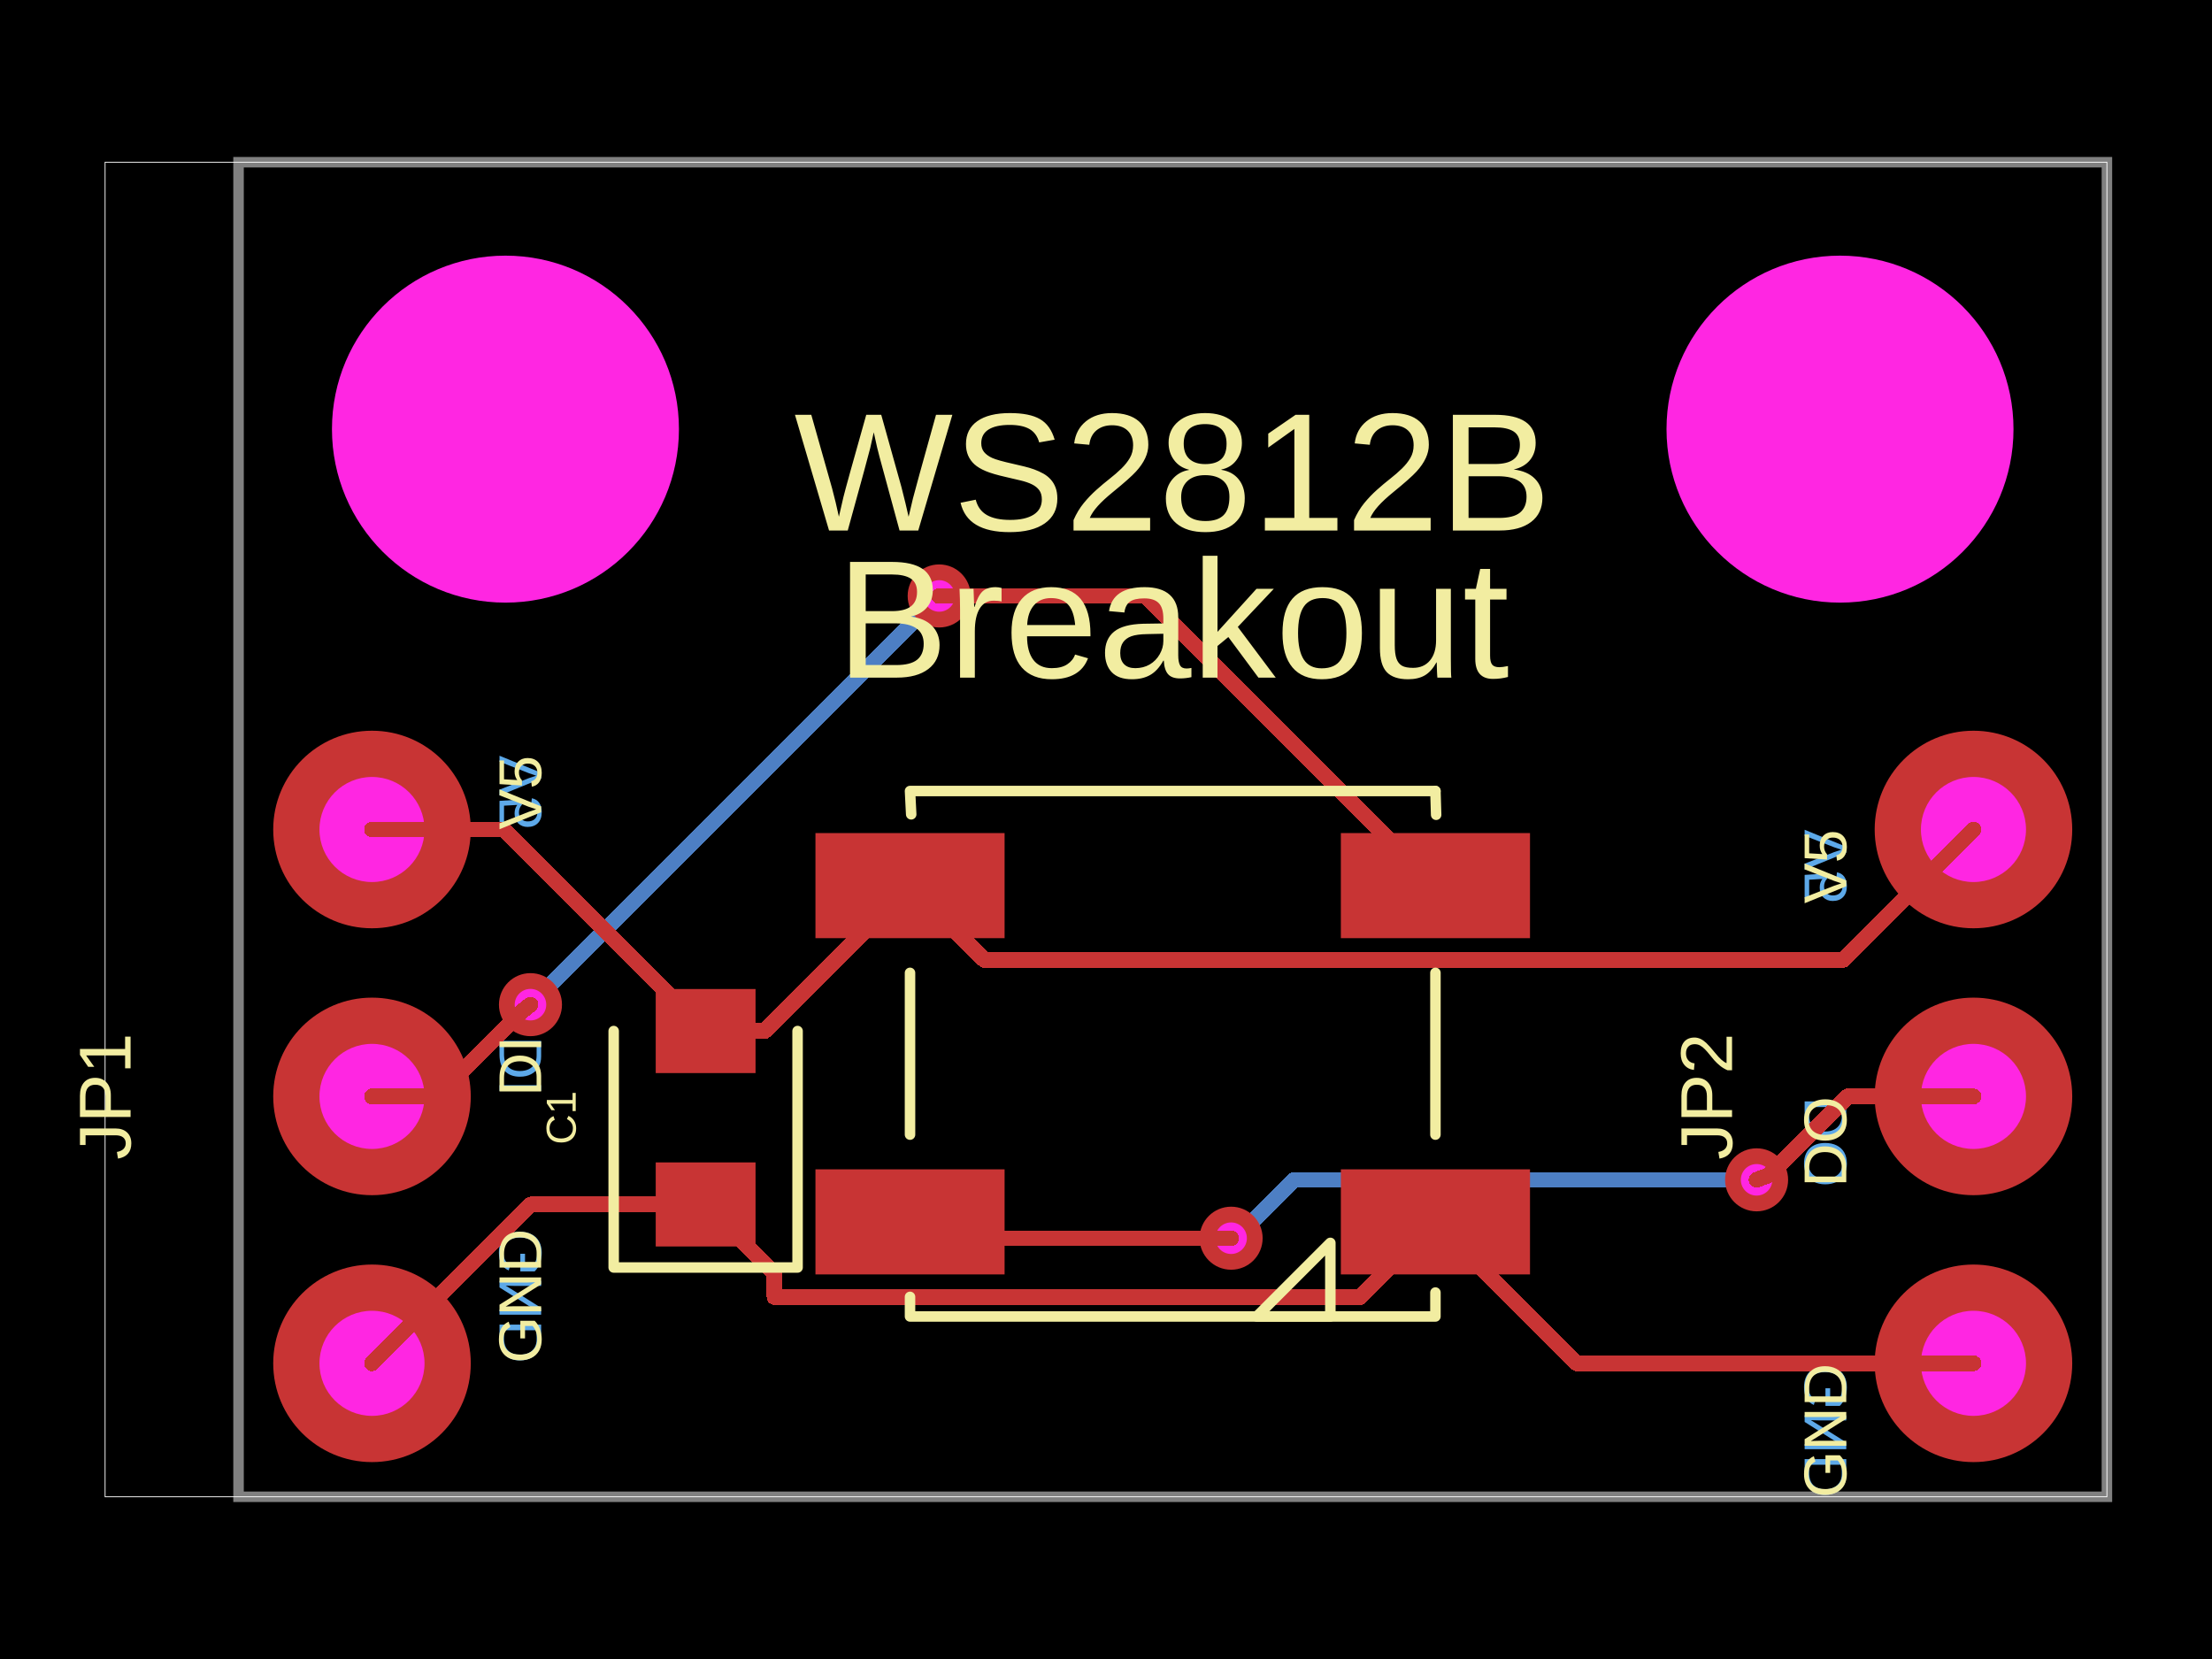
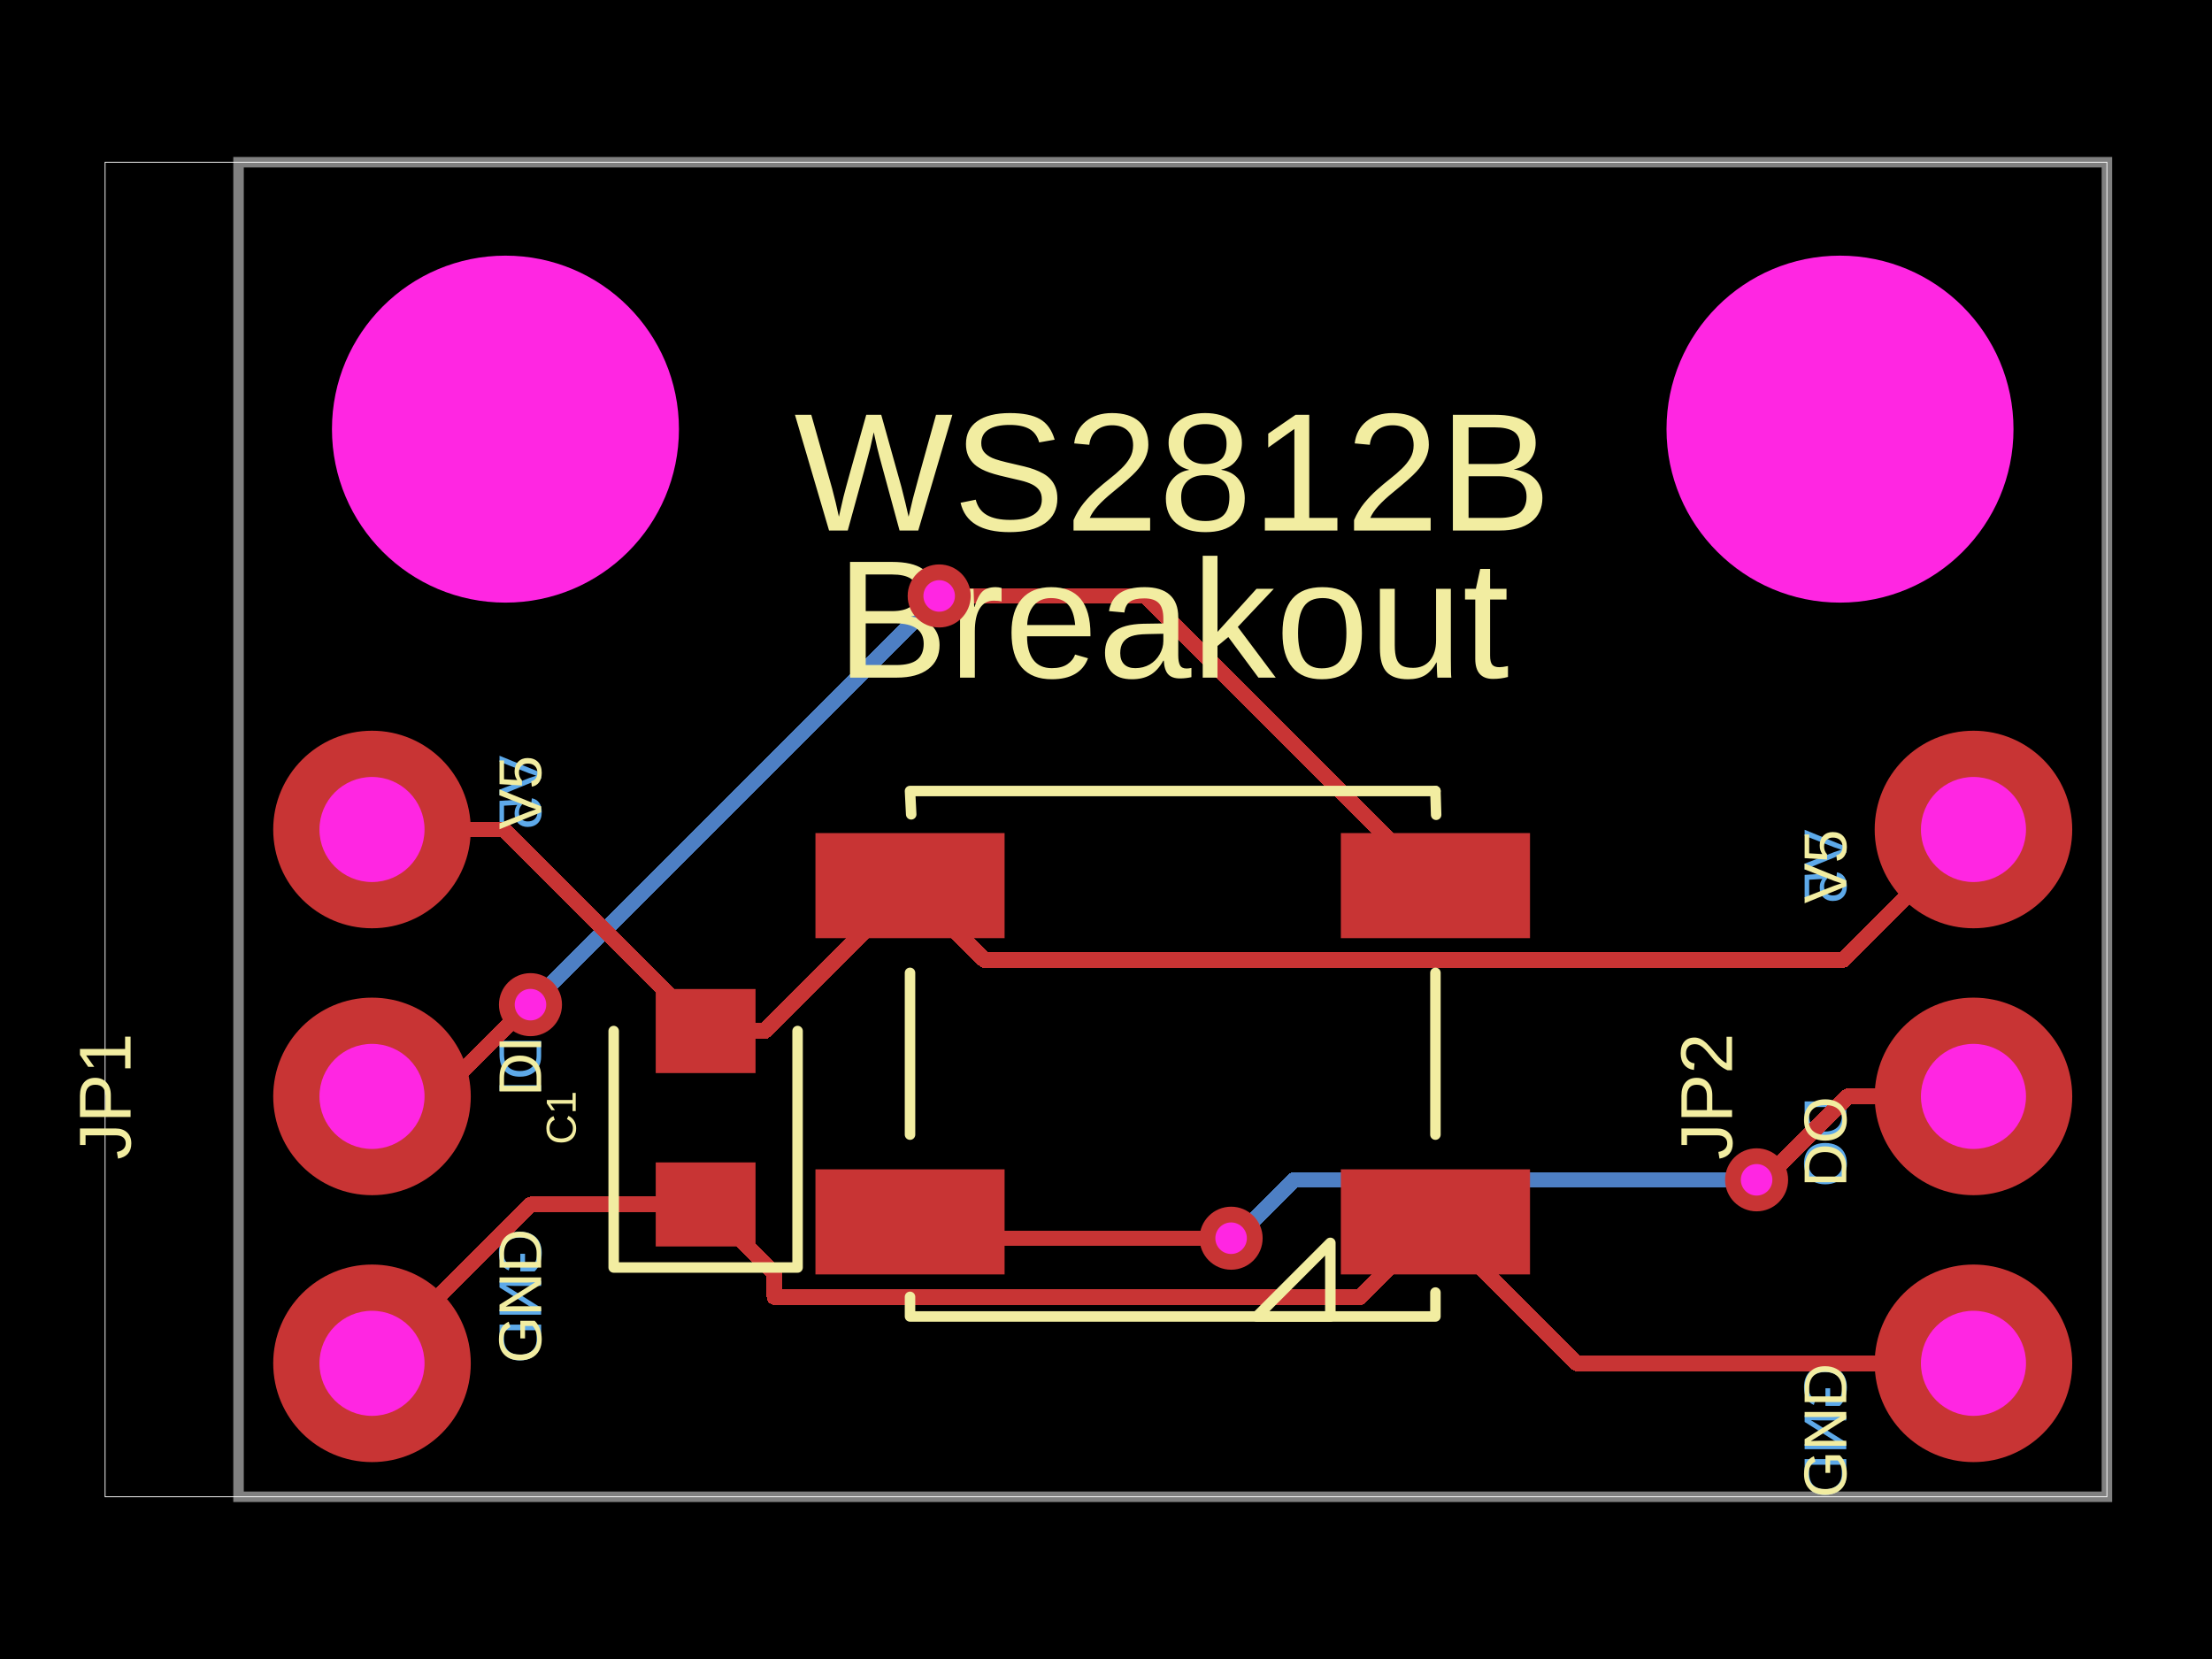
- <svg xmlns="http://www.w3.org/2000/svg" width="800" height="600" data-software-used-string="@tscircuit/core@0.0.783">
+ <svg xmlns="http://www.w3.org/2000/svg" width="800" height="600" data-software-used-string="@tscircuit/core@0.0.862">
  <style />
  <rect class="boundary" x="0" y="0" fill="#000" width="800" height="600" data-type="pcb_background" data-pcb-layer="global" />
  <rect class="pcb-boundary" fill="none" stroke="#fff" stroke-width="0.3" x="38.005" y="58.67" width="723.99" height="482.66" data-type="pcb_boundary" data-pcb-layer="global" />
  <path class="pcb-trace" stroke="rgb(77, 127, 196)" fill="none" d="M 191.853 363.349 L 191.853 363.349" stroke-width="5.701" stroke-linecap="round" stroke-linejoin="round" shape-rendering="crispEdges" data-type="pcb_trace" data-pcb-layer="bottom" />
  <path class="pcb-trace" stroke="rgb(77, 127, 196)" fill="none" d="M 191.853 363.349 L 191.853 363.273" stroke-width="5.701" stroke-linecap="round" stroke-linejoin="round" shape-rendering="crispEdges" data-type="pcb_trace" data-pcb-layer="bottom" />
  <path class="pcb-trace" stroke="rgb(77, 127, 196)" fill="none" d="M 191.853 363.273 L 339.362 215.764" stroke-width="5.701" stroke-linecap="round" stroke-linejoin="round" shape-rendering="crispEdges" data-type="pcb_trace" data-pcb-layer="bottom" />
  <path class="pcb-trace" stroke="rgb(77, 127, 196)" fill="none" d="M 339.362 215.764 L 339.667 215.534" stroke-width="5.701" stroke-linecap="round" stroke-linejoin="round" shape-rendering="crispEdges" data-type="pcb_trace" data-pcb-layer="bottom" />
  <path class="pcb-trace" stroke="rgb(77, 127, 196)" fill="none" d="M 339.667 215.534 L 339.667 215.534" stroke-width="5.701" stroke-linecap="round" stroke-linejoin="round" shape-rendering="crispEdges" data-type="pcb_trace" data-pcb-layer="bottom" />
  <path class="pcb-trace" stroke="rgb(77, 127, 196)" fill="none" d="M 635.297 426.698 L 635.297 426.698" stroke-width="5.701" stroke-linecap="round" stroke-linejoin="round" shape-rendering="crispEdges" data-type="pcb_trace" data-pcb-layer="bottom" />
  <path class="pcb-trace" stroke="rgb(77, 127, 196)" fill="none" d="M 635.297 426.698 L 468.113 426.698" stroke-width="5.701" stroke-linecap="round" stroke-linejoin="round" shape-rendering="crispEdges" data-type="pcb_trace" data-pcb-layer="bottom" />
  <path class="pcb-trace" stroke="rgb(77, 127, 196)" fill="none" d="M 468.113 426.698 L 451.985 442.827" stroke-width="5.701" stroke-linecap="round" stroke-linejoin="round" shape-rendering="crispEdges" data-type="pcb_trace" data-pcb-layer="bottom" />
  <path class="pcb-trace" stroke="rgb(77, 127, 196)" fill="none" d="M 451.985 442.827 L 445.249 447.815" stroke-width="5.701" stroke-linecap="round" stroke-linejoin="round" shape-rendering="crispEdges" data-type="pcb_trace" data-pcb-layer="bottom" />
  <path class="pcb-trace" stroke="rgb(77, 127, 196)" fill="none" d="M 445.249 447.815 L 445.249 447.815" stroke-width="5.701" stroke-linecap="round" stroke-linejoin="round" shape-rendering="crispEdges" data-type="pcb_trace" data-pcb-layer="bottom" />
  <text x="0" y="0" dx="0" dy="0" fill="#5da9e9" font-family="Arial, sans-serif" font-size="21.891" text-anchor="end" dominant-baseline="central" transform="matrix(-6.123233995736766e-17,1,1,6.123233995736766e-17,188.1235,493.0641)" class="pcb-silkscreen-text pcb-silkscreen-bottom" data-pcb-silkscreen-text-id="pcb_component_2" stroke="none" data-type="pcb_silkscreen_text" data-pcb-layer="bottom">GND</text>
  <text x="0" y="0" dx="0" dy="0" fill="#5da9e9" font-family="Arial, sans-serif" font-size="21.891" text-anchor="end" dominant-baseline="central" transform="matrix(-6.123233995736766e-17,1,1,6.123233995736766e-17,188.1235,396.5321)" class="pcb-silkscreen-text pcb-silkscreen-bottom" data-pcb-silkscreen-text-id="pcb_component_2" stroke="none" data-type="pcb_silkscreen_text" data-pcb-layer="bottom">DI</text>
  <text x="0" y="0" dx="0" dy="0" fill="#5da9e9" font-family="Arial, sans-serif" font-size="21.891" text-anchor="end" dominant-baseline="central" transform="matrix(-6.123233995736766e-17,1,1,6.123233995736766e-17,188.1235,300)" class="pcb-silkscreen-text pcb-silkscreen-bottom" data-pcb-silkscreen-text-id="pcb_component_2" stroke="none" data-type="pcb_silkscreen_text" data-pcb-layer="bottom">V5</text>
  <text x="0" y="0" dx="0" dy="0" fill="#5da9e9" font-family="Arial, sans-serif" font-size="21.891" text-anchor="start" dominant-baseline="central" transform="matrix(-6.123233995736766e-17,1,1,6.123233995736766e-17,660.1425,493.0641)" class="pcb-silkscreen-text pcb-silkscreen-bottom" data-pcb-silkscreen-text-id="pcb_component_3" stroke="none" data-type="pcb_silkscreen_text" data-pcb-layer="bottom">GND</text>
  <text x="0" y="0" dx="0" dy="0" fill="#5da9e9" font-family="Arial, sans-serif" font-size="21.891" text-anchor="start" dominant-baseline="central" transform="matrix(-6.123233995736766e-17,1,1,6.123233995736766e-17,660.1425,396.5321)" class="pcb-silkscreen-text pcb-silkscreen-bottom" data-pcb-silkscreen-text-id="pcb_component_3" stroke="none" data-type="pcb_silkscreen_text" data-pcb-layer="bottom">DO</text>
  <text x="0" y="0" dx="0" dy="0" fill="#5da9e9" font-family="Arial, sans-serif" font-size="21.891" text-anchor="start" dominant-baseline="central" transform="matrix(-6.123233995736766e-17,1,1,6.123233995736766e-17,660.1425,300)" class="pcb-silkscreen-text pcb-silkscreen-bottom" data-pcb-silkscreen-text-id="pcb_component_3" stroke="none" data-type="pcb_silkscreen_text" data-pcb-layer="bottom">V5</text>
  <path class="pcb-board" d="M 86.271 541.33 L 761.995 541.33 L 761.995 58.67 L 86.271 58.67 Z" fill="none" stroke="rgba(255, 255, 255, 0.5)" stroke-width="3.8" data-type="pcb_board" data-pcb-layer="board" />
-   <g data-type="pcb_plated_hole" data-pcb-layer="through">
-     <circle class="pcb-hole-outer" fill="rgb(200, 52, 52)" cx="134.537" cy="493.064" r="35.724" data-type="pcb_plated_hole" data-pcb-layer="top" />
-     <circle class="pcb-hole-inner" fill="#FF26E2" cx="134.537" cy="493.064" r="19.002" data-type="pcb_plated_hole_drill" data-pcb-layer="drill" />
-   </g>
-   <g data-type="pcb_plated_hole" data-pcb-layer="through">
-     <circle class="pcb-hole-outer" fill="rgb(200, 52, 52)" cx="134.537" cy="396.532" r="35.724" data-type="pcb_plated_hole" data-pcb-layer="top" />
-     <circle class="pcb-hole-inner" fill="#FF26E2" cx="134.537" cy="396.532" r="19.002" data-type="pcb_plated_hole_drill" data-pcb-layer="drill" />
-   </g>
-   <g data-type="pcb_plated_hole" data-pcb-layer="through">
-     <circle class="pcb-hole-outer" fill="rgb(200, 52, 52)" cx="134.537" cy="300" r="35.724" data-type="pcb_plated_hole" data-pcb-layer="top" />
-     <circle class="pcb-hole-inner" fill="#FF26E2" cx="134.537" cy="300" r="19.002" data-type="pcb_plated_hole_drill" data-pcb-layer="drill" />
-   </g>
-   <g data-type="pcb_plated_hole" data-pcb-layer="through">
-     <circle class="pcb-hole-outer" fill="rgb(200, 52, 52)" cx="713.729" cy="493.064" r="35.724" data-type="pcb_plated_hole" data-pcb-layer="top" />
-     <circle class="pcb-hole-inner" fill="#FF26E2" cx="713.729" cy="493.064" r="19.002" data-type="pcb_plated_hole_drill" data-pcb-layer="drill" />
-   </g>
-   <g data-type="pcb_plated_hole" data-pcb-layer="through">
-     <circle class="pcb-hole-outer" fill="rgb(200, 52, 52)" cx="713.729" cy="396.532" r="35.724" data-type="pcb_plated_hole" data-pcb-layer="top" />
-     <circle class="pcb-hole-inner" fill="#FF26E2" cx="713.729" cy="396.532" r="19.002" data-type="pcb_plated_hole_drill" data-pcb-layer="drill" />
-   </g>
-   <g data-type="pcb_plated_hole" data-pcb-layer="through">
-     <circle class="pcb-hole-outer" fill="rgb(200, 52, 52)" cx="713.729" cy="300" r="35.724" data-type="pcb_plated_hole" data-pcb-layer="top" />
-     <circle class="pcb-hole-inner" fill="#FF26E2" cx="713.729" cy="300" r="19.002" data-type="pcb_plated_hole_drill" data-pcb-layer="drill" />
-   </g>
-   <g data-type="pcb_via" data-pcb-layer="through">
-     <circle class="pcb-hole-outer" fill="rgb(200, 52, 52)" cx="191.853" cy="363.349" r="11.401" data-type="pcb_via" data-pcb-layer="top" />
-     <circle class="pcb-hole-inner" fill="#FF26E2" cx="191.853" cy="363.349" r="5.701" data-type="pcb_via" data-pcb-layer="drill" />
-   </g>
-   <g data-type="pcb_via" data-pcb-layer="through">
-     <circle class="pcb-hole-outer" fill="rgb(200, 52, 52)" cx="339.667" cy="215.534" r="11.401" data-type="pcb_via" data-pcb-layer="top" />
-     <circle class="pcb-hole-inner" fill="#FF26E2" cx="339.667" cy="215.534" r="5.701" data-type="pcb_via" data-pcb-layer="drill" />
-   </g>
-   <g data-type="pcb_via" data-pcb-layer="through">
-     <circle class="pcb-hole-outer" fill="rgb(200, 52, 52)" cx="635.297" cy="426.698" r="11.401" data-type="pcb_via" data-pcb-layer="top" />
-     <circle class="pcb-hole-inner" fill="#FF26E2" cx="635.297" cy="426.698" r="5.701" data-type="pcb_via" data-pcb-layer="drill" />
-   </g>
-   <g data-type="pcb_via" data-pcb-layer="through">
-     <circle class="pcb-hole-outer" fill="rgb(200, 52, 52)" cx="445.249" cy="447.815" r="11.401" data-type="pcb_via" data-pcb-layer="top" />
-     <circle class="pcb-hole-inner" fill="#FF26E2" cx="445.249" cy="447.815" r="5.701" data-type="pcb_via" data-pcb-layer="drill" />
-   </g>
  <rect class="pcb-pad" fill="rgb(200, 52, 52)" x="484.94" y="422.905" width="68.408" height="38.005" data-type="pcb_smtpad" data-pcb-layer="top" />
  <rect class="pcb-pad" fill="rgb(200, 52, 52)" x="484.94" y="301.294" width="68.408" height="38.005" data-type="pcb_smtpad" data-pcb-layer="top" />
  <rect class="pcb-pad" fill="rgb(200, 52, 52)" x="294.917" y="301.294" width="68.408" height="38.005" data-type="pcb_smtpad" data-pcb-layer="top" />
  <rect class="pcb-pad" fill="rgb(200, 52, 52)" x="294.917" y="422.905" width="68.408" height="38.005" data-type="pcb_smtpad" data-pcb-layer="top" />
  <rect class="pcb-pad" fill="rgb(200, 52, 52)" x="237.15" y="420.399" width="36.105" height="30.404" data-type="pcb_smtpad" data-pcb-layer="top" />
  <rect class="pcb-pad" fill="rgb(200, 52, 52)" x="237.15" y="357.691" width="36.105" height="30.404" data-type="pcb_smtpad" data-pcb-layer="top" />
  <path class="pcb-trace" stroke="rgb(200, 52, 52)" fill="none" d="M 255.202 435.601 L 192 435.601" stroke-width="5.701" stroke-linecap="round" stroke-linejoin="round" shape-rendering="crispEdges" data-type="pcb_trace" data-pcb-layer="top" />
  <path class="pcb-trace" stroke="rgb(200, 52, 52)" fill="none" d="M 192 435.601 L 134.537 493.064" stroke-width="5.701" stroke-linecap="round" stroke-linejoin="round" shape-rendering="crispEdges" data-type="pcb_trace" data-pcb-layer="top" />
  <path class="pcb-trace" stroke="rgb(200, 52, 52)" fill="none" d="M 713.729 493.064 L 570.301 493.064" stroke-width="5.701" stroke-linecap="round" stroke-linejoin="round" shape-rendering="crispEdges" data-type="pcb_trace" data-pcb-layer="top" />
  <path class="pcb-trace" stroke="rgb(200, 52, 52)" fill="none" d="M 570.301 493.064 L 519.145 441.908" stroke-width="5.701" stroke-linecap="round" stroke-linejoin="round" shape-rendering="crispEdges" data-type="pcb_trace" data-pcb-layer="top" />
  <path class="pcb-trace" stroke="rgb(200, 52, 52)" fill="none" d="M 519.145 441.908 L 491.958 469.094" stroke-width="5.701" stroke-linecap="round" stroke-linejoin="round" shape-rendering="crispEdges" data-type="pcb_trace" data-pcb-layer="top" />
  <path class="pcb-trace" stroke="rgb(200, 52, 52)" fill="none" d="M 491.958 469.094 L 280.126 469.094" stroke-width="5.701" stroke-linecap="round" stroke-linejoin="round" shape-rendering="crispEdges" data-type="pcb_trace" data-pcb-layer="top" />
  <path class="pcb-trace" stroke="rgb(200, 52, 52)" fill="none" d="M 280.126 469.094 L 280.126 460.526" stroke-width="5.701" stroke-linecap="round" stroke-linejoin="round" shape-rendering="crispEdges" data-type="pcb_trace" data-pcb-layer="top" />
  <path class="pcb-trace" stroke="rgb(200, 52, 52)" fill="none" d="M 280.126 460.526 L 255.202 435.601" stroke-width="5.701" stroke-linecap="round" stroke-linejoin="round" shape-rendering="crispEdges" data-type="pcb_trace" data-pcb-layer="top" />
  <path class="pcb-trace" stroke="rgb(200, 52, 52)" fill="none" d="M 255.202 372.893 L 276.525 372.893" stroke-width="5.701" stroke-linecap="round" stroke-linejoin="round" shape-rendering="crispEdges" data-type="pcb_trace" data-pcb-layer="top" />
  <path class="pcb-trace" stroke="rgb(200, 52, 52)" fill="none" d="M 276.525 372.893 L 329.121 320.297" stroke-width="5.701" stroke-linecap="round" stroke-linejoin="round" shape-rendering="crispEdges" data-type="pcb_trace" data-pcb-layer="top" />
  <path class="pcb-trace" stroke="rgb(200, 52, 52)" fill="none" d="M 255.202 372.893 L 182.309 300" stroke-width="5.701" stroke-linecap="round" stroke-linejoin="round" shape-rendering="crispEdges" data-type="pcb_trace" data-pcb-layer="top" />
  <path class="pcb-trace" stroke="rgb(200, 52, 52)" fill="none" d="M 182.309 300 L 134.537 300" stroke-width="5.701" stroke-linecap="round" stroke-linejoin="round" shape-rendering="crispEdges" data-type="pcb_trace" data-pcb-layer="top" />
  <path class="pcb-trace" stroke="rgb(200, 52, 52)" fill="none" d="M 713.729 300 L 666.566 347.163" stroke-width="5.701" stroke-linecap="round" stroke-linejoin="round" shape-rendering="crispEdges" data-type="pcb_trace" data-pcb-layer="top" />
  <path class="pcb-trace" stroke="rgb(200, 52, 52)" fill="none" d="M 666.566 347.163 L 355.988 347.163" stroke-width="5.701" stroke-linecap="round" stroke-linejoin="round" shape-rendering="crispEdges" data-type="pcb_trace" data-pcb-layer="top" />
  <path class="pcb-trace" stroke="rgb(200, 52, 52)" fill="none" d="M 355.988 347.163 L 355.988 347.163" stroke-width="5.701" stroke-linecap="round" stroke-linejoin="round" shape-rendering="crispEdges" data-type="pcb_trace" data-pcb-layer="top" />
  <path class="pcb-trace" stroke="rgb(200, 52, 52)" fill="none" d="M 355.988 347.163 L 329.121 320.297" stroke-width="5.701" stroke-linecap="round" stroke-linejoin="round" shape-rendering="crispEdges" data-type="pcb_trace" data-pcb-layer="top" />
  <path class="pcb-trace" stroke="rgb(200, 52, 52)" fill="none" d="M 134.537 396.532 L 157.966 396.532" stroke-width="5.701" stroke-linecap="round" stroke-linejoin="round" shape-rendering="crispEdges" data-type="pcb_trace" data-pcb-layer="top" />
  <path class="pcb-trace" stroke="rgb(200, 52, 52)" fill="none" d="M 157.966 396.532 L 188.425 366.073" stroke-width="5.701" stroke-linecap="round" stroke-linejoin="round" shape-rendering="crispEdges" data-type="pcb_trace" data-pcb-layer="top" />
  <path class="pcb-trace" stroke="rgb(200, 52, 52)" fill="none" d="M 188.425 366.073 L 191.853 363.349" stroke-width="5.701" stroke-linecap="round" stroke-linejoin="round" shape-rendering="crispEdges" data-type="pcb_trace" data-pcb-layer="top" />
  <path class="pcb-trace" stroke="rgb(200, 52, 52)" fill="none" d="M 191.853 363.349 L 191.853 363.349" stroke-width="5.701" stroke-linecap="round" stroke-linejoin="round" shape-rendering="crispEdges" data-type="pcb_trace" data-pcb-layer="top" />
  <path class="pcb-trace" stroke="rgb(200, 52, 52)" fill="none" d="M 339.667 215.534 L 339.667 215.534" stroke-width="5.701" stroke-linecap="round" stroke-linejoin="round" shape-rendering="crispEdges" data-type="pcb_trace" data-pcb-layer="top" />
  <path class="pcb-trace" stroke="rgb(200, 52, 52)" fill="none" d="M 339.667 215.534 L 414.383 215.534" stroke-width="5.701" stroke-linecap="round" stroke-linejoin="round" shape-rendering="crispEdges" data-type="pcb_trace" data-pcb-layer="top" />
  <path class="pcb-trace" stroke="rgb(200, 52, 52)" fill="none" d="M 414.383 215.534 L 519.145 320.297" stroke-width="5.701" stroke-linecap="round" stroke-linejoin="round" shape-rendering="crispEdges" data-type="pcb_trace" data-pcb-layer="top" />
  <path class="pcb-trace" stroke="rgb(200, 52, 52)" fill="none" d="M 713.729 396.532 L 668.253 396.532" stroke-width="5.701" stroke-linecap="round" stroke-linejoin="round" shape-rendering="crispEdges" data-type="pcb_trace" data-pcb-layer="top" />
  <path class="pcb-trace" stroke="rgb(200, 52, 52)" fill="none" d="M 668.253 396.532 L 639.761 425.024" stroke-width="5.701" stroke-linecap="round" stroke-linejoin="round" shape-rendering="crispEdges" data-type="pcb_trace" data-pcb-layer="top" />
  <path class="pcb-trace" stroke="rgb(200, 52, 52)" fill="none" d="M 639.761 425.024 L 635.297 426.698" stroke-width="5.701" stroke-linecap="round" stroke-linejoin="round" shape-rendering="crispEdges" data-type="pcb_trace" data-pcb-layer="top" />
  <path class="pcb-trace" stroke="rgb(200, 52, 52)" fill="none" d="M 635.297 426.698 L 635.297 426.698" stroke-width="5.701" stroke-linecap="round" stroke-linejoin="round" shape-rendering="crispEdges" data-type="pcb_trace" data-pcb-layer="top" />
  <path class="pcb-trace" stroke="rgb(200, 52, 52)" fill="none" d="M 445.249 447.815 L 445.249 447.815" stroke-width="5.701" stroke-linecap="round" stroke-linejoin="round" shape-rendering="crispEdges" data-type="pcb_trace" data-pcb-layer="top" />
  <path class="pcb-trace" stroke="rgb(200, 52, 52)" fill="none" d="M 445.249 447.815 L 335.028 447.815" stroke-width="5.701" stroke-linecap="round" stroke-linejoin="round" shape-rendering="crispEdges" data-type="pcb_trace" data-pcb-layer="top" />
  <path class="pcb-trace" stroke="rgb(200, 52, 52)" fill="none" d="M 335.028 447.815 L 329.121 441.908" stroke-width="5.701" stroke-linecap="round" stroke-linejoin="round" shape-rendering="crispEdges" data-type="pcb_trace" data-pcb-layer="top" />
  <path class="pcb-silkscreen pcb-silkscreen-top" d="M 519.143 467.465 L 519.143 476.112 L 329.119 476.112 L 329.119 469.033" fill="none" stroke="#f2eda1" stroke-width="3.8" stroke-linecap="round" stroke-linejoin="round" data-pcb-component-id="pcb_component_0" data-pcb-silkscreen-path-id="pcb_silkscreen_path_0" data-type="pcb_silkscreen_path" data-pcb-layer="top" />
  <path class="pcb-silkscreen pcb-silkscreen-top" d="M 519.143 286.089 L 519.401 294.671" fill="none" stroke="#f2eda1" stroke-width="3.8" stroke-linecap="round" stroke-linejoin="round" data-pcb-component-id="pcb_component_0" data-pcb-silkscreen-path-id="pcb_silkscreen_path_1" data-type="pcb_silkscreen_path" data-pcb-layer="top" />
  <path class="pcb-silkscreen pcb-silkscreen-top" d="M 329.546 294.511 L 329.119 286.089 L 519.143 286.089" fill="none" stroke="#f2eda1" stroke-width="3.8" stroke-linecap="round" stroke-linejoin="round" data-pcb-component-id="pcb_component_0" data-pcb-silkscreen-path-id="pcb_silkscreen_path_2" data-type="pcb_silkscreen_path" data-pcb-layer="top" />
  <path class="pcb-silkscreen pcb-silkscreen-top" d="M 519.143 351.851 L 519.143 410.349" fill="none" stroke="#f2eda1" stroke-width="3.8" stroke-linecap="round" stroke-linejoin="round" data-pcb-component-id="pcb_component_0" data-pcb-silkscreen-path-id="pcb_silkscreen_path_3" data-type="pcb_silkscreen_path" data-pcb-layer="top" />
  <path class="pcb-silkscreen pcb-silkscreen-top" d="M 329.119 410.349 L 329.119 351.851" fill="none" stroke="#f2eda1" stroke-width="3.8" stroke-linecap="round" stroke-linejoin="round" data-pcb-component-id="pcb_component_0" data-pcb-silkscreen-path-id="pcb_silkscreen_path_4" data-type="pcb_silkscreen_path" data-pcb-layer="top" />
  <path class="pcb-silkscreen pcb-silkscreen-top" d="M 481.138 449.509 L 481.138 476.112 L 454.535 476.112 L 481.136 449.505" fill="none" stroke="#f2eda1" stroke-width="3.8" stroke-linecap="round" stroke-linejoin="round" data-pcb-component-id="pcb_component_0" data-pcb-silkscreen-path-id="pcb_silkscreen_path_5" data-type="pcb_silkscreen_path" data-pcb-layer="top" />
  <path class="pcb-silkscreen pcb-silkscreen-top" d="M 221.948 372.893 L 221.948 458.404 L 288.456 458.404 L 288.456 372.893" fill="none" stroke="#f2eda1" stroke-width="3.8" stroke-linecap="round" stroke-linejoin="round" data-pcb-component-id="pcb_component_1" data-pcb-silkscreen-path-id="pcb_silkscreen_path_6" data-type="pcb_silkscreen_path" data-pcb-layer="top" />
  <text x="0" y="0" dx="0" dy="0" fill="#f2eda1" font-family="Arial, sans-serif" font-size="15.202" text-anchor="middle" dominant-baseline="central" transform="matrix(6.123233995736766e-17,-1,1,6.123233995736766e-17,202.9454,404.247)" class="pcb-silkscreen-text pcb-silkscreen-top" data-pcb-silkscreen-text-id="pcb_component_1" stroke="none" data-type="pcb_silkscreen_text" data-pcb-layer="top">C1</text>
  <text x="0" y="0" dx="0" dy="0" fill="#f2eda1" font-family="Arial, sans-serif" font-size="21.891" text-anchor="start" dominant-baseline="central" transform="matrix(6.123233995736766e-17,-1,1,6.123233995736766e-17,188.1235,493.0641)" class="pcb-silkscreen-text pcb-silkscreen-top" data-pcb-silkscreen-text-id="pcb_component_2" stroke="none" data-type="pcb_silkscreen_text" data-pcb-layer="top">GND</text>
  <text x="0" y="0" dx="0" dy="0" fill="#f2eda1" font-family="Arial, sans-serif" font-size="21.891" text-anchor="start" dominant-baseline="central" transform="matrix(6.123233995736766e-17,-1,1,6.123233995736766e-17,188.1235,396.5321)" class="pcb-silkscreen-text pcb-silkscreen-top" data-pcb-silkscreen-text-id="pcb_component_2" stroke="none" data-type="pcb_silkscreen_text" data-pcb-layer="top">DI</text>
  <text x="0" y="0" dx="0" dy="0" fill="#f2eda1" font-family="Arial, sans-serif" font-size="21.891" text-anchor="start" dominant-baseline="central" transform="matrix(6.123233995736766e-17,-1,1,6.123233995736766e-17,188.1235,300)" class="pcb-silkscreen-text pcb-silkscreen-top" data-pcb-silkscreen-text-id="pcb_component_2" stroke="none" data-type="pcb_silkscreen_text" data-pcb-layer="top">V5</text>
  <text x="0" y="0" dx="0" dy="0" fill="#f2eda1" font-family="Arial, sans-serif" font-size="26.603" text-anchor="middle" dominant-baseline="central" transform="matrix(6.123233995736766e-17,-1,1,6.123233995736766e-17,38.00475,396.5321)" class="pcb-silkscreen-text pcb-silkscreen-top" data-pcb-silkscreen-text-id="pcb_component_2" stroke="none" data-type="pcb_silkscreen_text" data-pcb-layer="top">JP1</text>
  <text x="0" y="0" dx="0" dy="0" fill="#f2eda1" font-family="Arial, sans-serif" font-size="21.891" text-anchor="end" dominant-baseline="central" transform="matrix(6.123233995736766e-17,-1,1,6.123233995736766e-17,660.1425,493.0641)" class="pcb-silkscreen-text pcb-silkscreen-top" data-pcb-silkscreen-text-id="pcb_component_3" stroke="none" data-type="pcb_silkscreen_text" data-pcb-layer="top">GND</text>
  <text x="0" y="0" dx="0" dy="0" fill="#f2eda1" font-family="Arial, sans-serif" font-size="21.891" text-anchor="end" dominant-baseline="central" transform="matrix(6.123233995736766e-17,-1,1,6.123233995736766e-17,660.1425,396.5321)" class="pcb-silkscreen-text pcb-silkscreen-top" data-pcb-silkscreen-text-id="pcb_component_3" stroke="none" data-type="pcb_silkscreen_text" data-pcb-layer="top">DO</text>
  <text x="0" y="0" dx="0" dy="0" fill="#f2eda1" font-family="Arial, sans-serif" font-size="21.891" text-anchor="end" dominant-baseline="central" transform="matrix(6.123233995736766e-17,-1,1,6.123233995736766e-17,660.1425,300)" class="pcb-silkscreen-text pcb-silkscreen-top" data-pcb-silkscreen-text-id="pcb_component_3" stroke="none" data-type="pcb_silkscreen_text" data-pcb-layer="top">V5</text>
  <text x="0" y="0" dx="0" dy="0" fill="#f2eda1" font-family="Arial, sans-serif" font-size="26.603" text-anchor="middle" dominant-baseline="central" transform="matrix(6.123233995736766e-17,-1,1,6.123233995736766e-17,617.1971,396.5321)" class="pcb-silkscreen-text pcb-silkscreen-top" data-pcb-silkscreen-text-id="pcb_component_3" stroke="none" data-type="pcb_silkscreen_text" data-pcb-layer="top">JP2</text>
  <text x="0" y="0" dx="0" dy="0" fill="#f2eda1" font-family="Arial, sans-serif" font-size="60.808" text-anchor="middle" dominant-baseline="central" transform="matrix(1,0,0,1,424.133,170.7838)" class="pcb-silkscreen-text pcb-silkscreen-top" data-pcb-silkscreen-text-id="null" stroke="none" data-type="pcb_silkscreen_text" data-pcb-layer="top">WS2812B</text>
  <text x="0" y="0" dx="0" dy="0" fill="#f2eda1" font-family="Arial, sans-serif" font-size="60.808" text-anchor="middle" dominant-baseline="central" transform="matrix(1,0,0,1,424.133,223.9905)" class="pcb-silkscreen-text pcb-silkscreen-top" data-pcb-silkscreen-text-id="null" stroke="none" data-type="pcb_silkscreen_text" data-pcb-layer="top">Breakout</text>
+   <g data-type="pcb_plated_hole" data-pcb-layer="through">
+     <circle class="pcb-hole-outer" fill="rgb(200, 52, 52)" cx="134.537" cy="493.064" r="35.724" data-type="pcb_plated_hole" data-pcb-layer="top" />
+     <circle class="pcb-hole-inner" fill="#FF26E2" cx="134.537" cy="493.064" r="19.002" data-type="pcb_plated_hole_drill" data-pcb-layer="drill" />
+   </g>
+   <g data-type="pcb_plated_hole" data-pcb-layer="through">
+     <circle class="pcb-hole-outer" fill="rgb(200, 52, 52)" cx="134.537" cy="396.532" r="35.724" data-type="pcb_plated_hole" data-pcb-layer="top" />
+     <circle class="pcb-hole-inner" fill="#FF26E2" cx="134.537" cy="396.532" r="19.002" data-type="pcb_plated_hole_drill" data-pcb-layer="drill" />
+   </g>
+   <g data-type="pcb_plated_hole" data-pcb-layer="through">
+     <circle class="pcb-hole-outer" fill="rgb(200, 52, 52)" cx="134.537" cy="300" r="35.724" data-type="pcb_plated_hole" data-pcb-layer="top" />
+     <circle class="pcb-hole-inner" fill="#FF26E2" cx="134.537" cy="300" r="19.002" data-type="pcb_plated_hole_drill" data-pcb-layer="drill" />
+   </g>
+   <g data-type="pcb_plated_hole" data-pcb-layer="through">
+     <circle class="pcb-hole-outer" fill="rgb(200, 52, 52)" cx="713.729" cy="493.064" r="35.724" data-type="pcb_plated_hole" data-pcb-layer="top" />
+     <circle class="pcb-hole-inner" fill="#FF26E2" cx="713.729" cy="493.064" r="19.002" data-type="pcb_plated_hole_drill" data-pcb-layer="drill" />
+   </g>
+   <g data-type="pcb_plated_hole" data-pcb-layer="through">
+     <circle class="pcb-hole-outer" fill="rgb(200, 52, 52)" cx="713.729" cy="396.532" r="35.724" data-type="pcb_plated_hole" data-pcb-layer="top" />
+     <circle class="pcb-hole-inner" fill="#FF26E2" cx="713.729" cy="396.532" r="19.002" data-type="pcb_plated_hole_drill" data-pcb-layer="drill" />
+   </g>
+   <g data-type="pcb_plated_hole" data-pcb-layer="through">
+     <circle class="pcb-hole-outer" fill="rgb(200, 52, 52)" cx="713.729" cy="300" r="35.724" data-type="pcb_plated_hole" data-pcb-layer="top" />
+     <circle class="pcb-hole-inner" fill="#FF26E2" cx="713.729" cy="300" r="19.002" data-type="pcb_plated_hole_drill" data-pcb-layer="drill" />
+   </g>
+   <g data-type="pcb_via" data-pcb-layer="through">
+     <circle class="pcb-hole-outer" fill="rgb(200, 52, 52)" cx="191.853" cy="363.349" r="11.401" data-type="pcb_via" data-pcb-layer="top" />
+     <circle class="pcb-hole-inner" fill="#FF26E2" cx="191.853" cy="363.349" r="5.701" data-type="pcb_via" data-pcb-layer="drill" />
+   </g>
+   <g data-type="pcb_via" data-pcb-layer="through">
+     <circle class="pcb-hole-outer" fill="rgb(200, 52, 52)" cx="339.667" cy="215.534" r="11.401" data-type="pcb_via" data-pcb-layer="top" />
+     <circle class="pcb-hole-inner" fill="#FF26E2" cx="339.667" cy="215.534" r="5.701" data-type="pcb_via" data-pcb-layer="drill" />
+   </g>
+   <g data-type="pcb_via" data-pcb-layer="through">
+     <circle class="pcb-hole-outer" fill="rgb(200, 52, 52)" cx="635.297" cy="426.698" r="11.401" data-type="pcb_via" data-pcb-layer="top" />
+     <circle class="pcb-hole-inner" fill="#FF26E2" cx="635.297" cy="426.698" r="5.701" data-type="pcb_via" data-pcb-layer="drill" />
+   </g>
+   <g data-type="pcb_via" data-pcb-layer="through">
+     <circle class="pcb-hole-outer" fill="rgb(200, 52, 52)" cx="445.249" cy="447.815" r="11.401" data-type="pcb_via" data-pcb-layer="top" />
+     <circle class="pcb-hole-inner" fill="#FF26E2" cx="445.249" cy="447.815" r="5.701" data-type="pcb_via" data-pcb-layer="drill" />
+   </g>
  <circle class="pcb-hole" cx="182.803" cy="155.202" r="62.746" fill="#FF26E2" data-type="pcb_hole" data-pcb-layer="drill" />
  <circle class="pcb-hole" cx="665.463" cy="155.202" r="62.746" fill="#FF26E2" data-type="pcb_hole" data-pcb-layer="drill" />
</svg>
